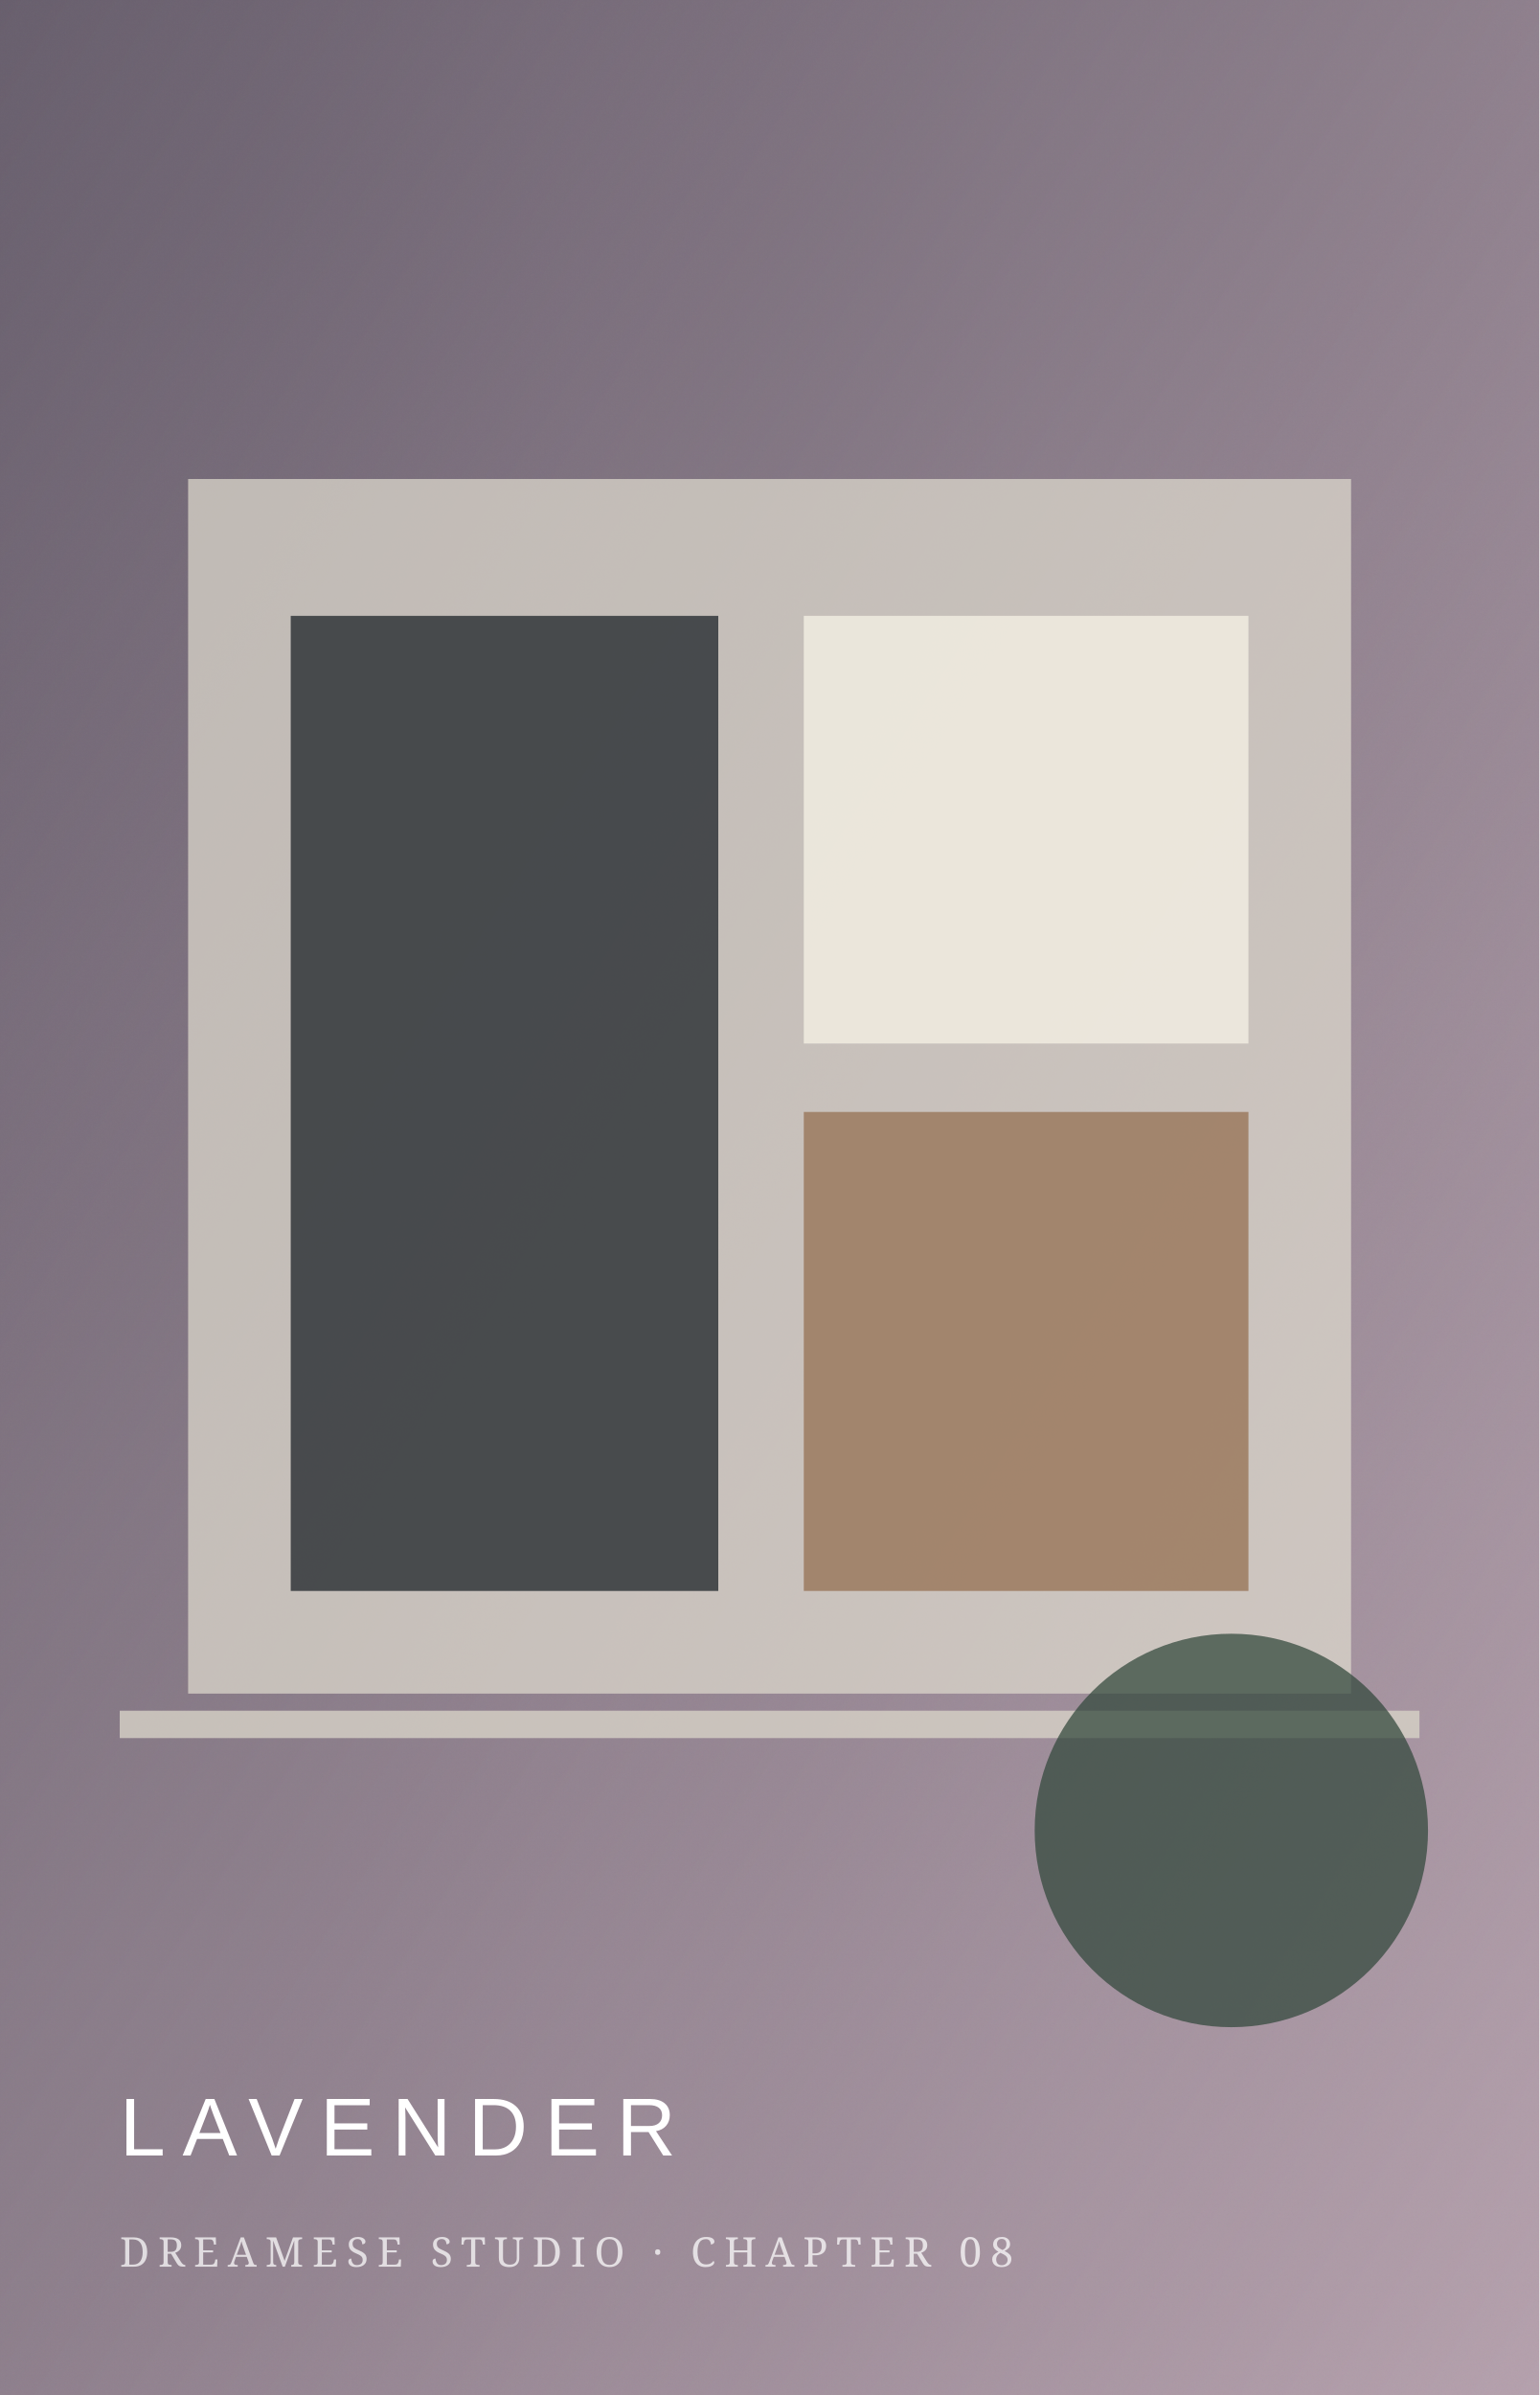
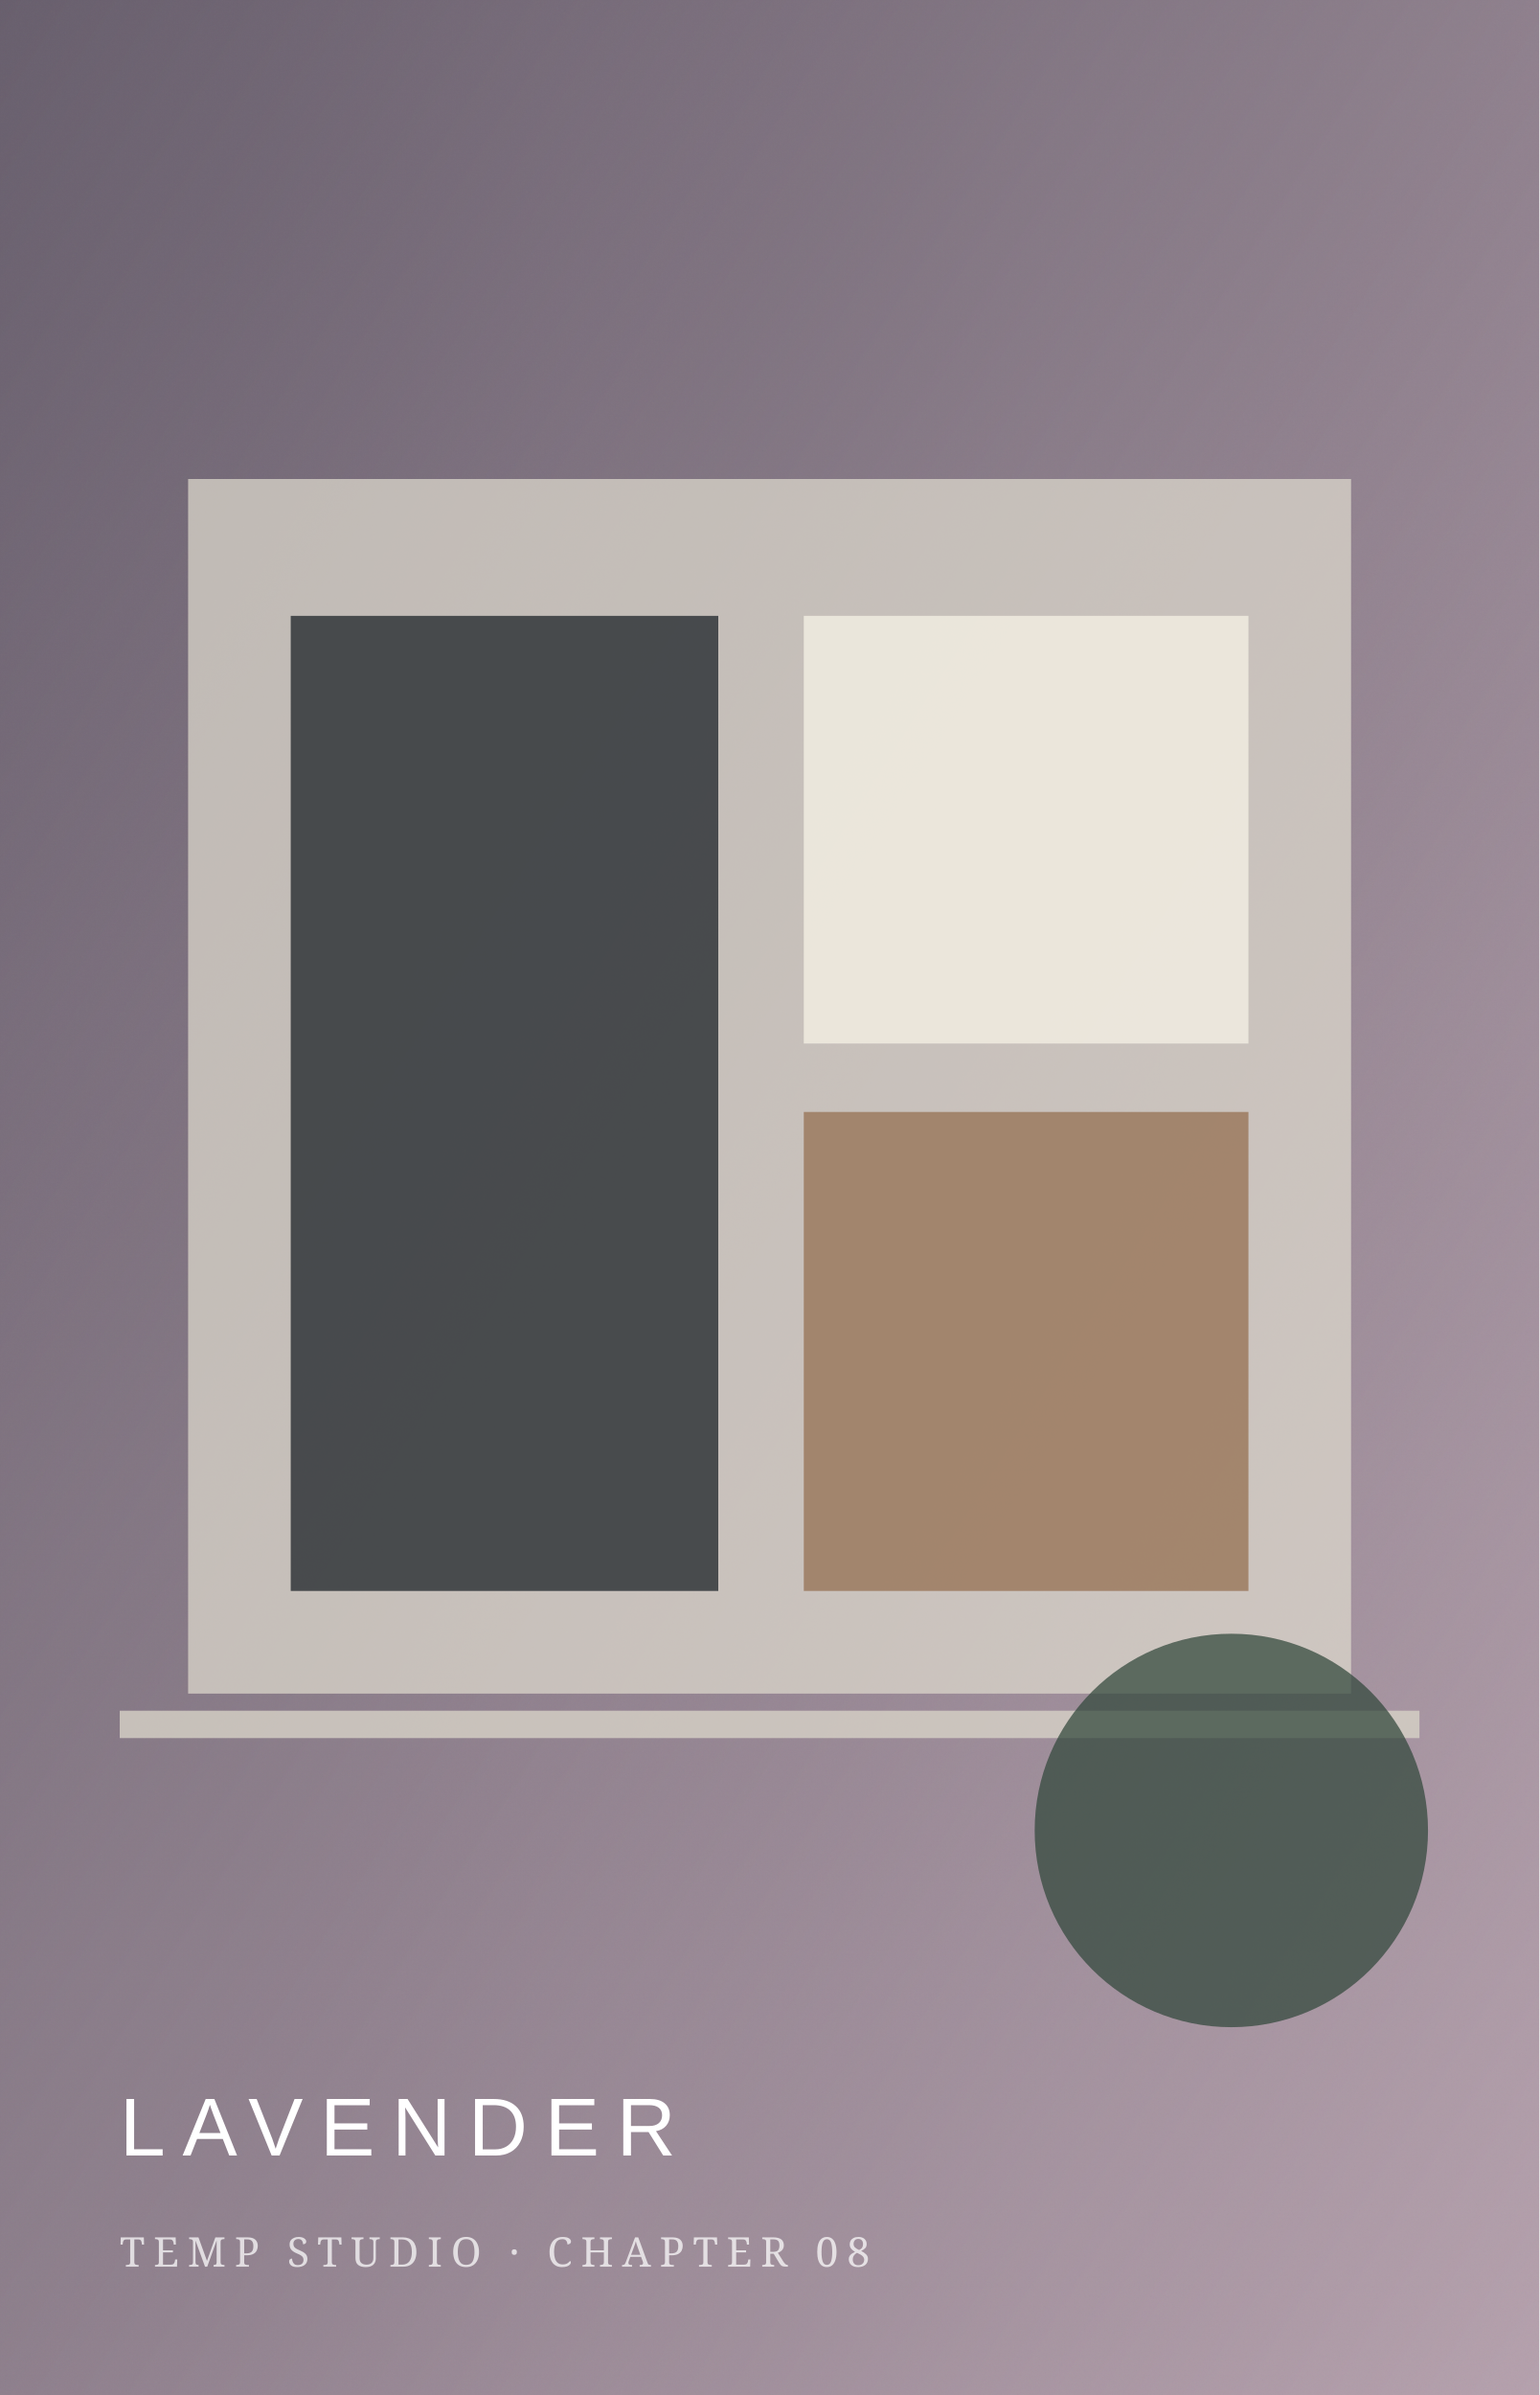
<svg xmlns="http://www.w3.org/2000/svg" viewBox="0 0 900 1400">
  <defs>
    <linearGradient id="g" x1="0" y1="0" x2="1" y2="1">
      <stop stop-color="#685f6d" />
      <stop offset="1" stop-color="#b5a1ad" />
    </linearGradient>
    <filter id="n">
      <feTurbulence baseFrequency=".72" numOctaves="3" seed="8" stitchTiles="stitch" />
      <feColorMatrix values="1 0 0 0 0  0 1 0 0 0  0 0 1 0 0  0 0 0 .12 0" />
    </filter>
  </defs>
  <rect width="900" height="1400" fill="url(#g)" />
  <rect width="900" height="1400" filter="url(#n)" opacity=".32" />
  <rect x="110" y="280" width="680" height="710" fill="#ded9cd" opacity=".72" />
  <rect x="170" y="360" width="250" height="570" fill="#31363a" opacity=".85" />
  <rect x="470" y="360" width="260" height="250" fill="#eeeadf" opacity=".9" />
  <rect x="470" y="650" width="260" height="280" fill="#9a775c" opacity=".82" />
  <rect x="70" y="1000" width="760" height="16" fill="#d7d2c7" opacity=".8" />
  <circle cx="720" cy="1070" r="115" fill="#31463a" opacity=".72" />
  <text x="70" y="1260" fill="white" font-family="Arial, Helvetica, sans-serif" font-size="48" letter-spacing="10">LAVENDER</text>
-   <text x="70" y="1325" fill="white" opacity=".72" font-family="Georgia, serif" font-size="24" letter-spacing="5">DREAMESE STUDIO · CHAPTER 08</text>
+   <text x="70" y="1325" fill="white" opacity=".72" font-family="Georgia, serif" font-size="24" letter-spacing="5">TEMP STUDIO · CHAPTER 08</text>
</svg>
